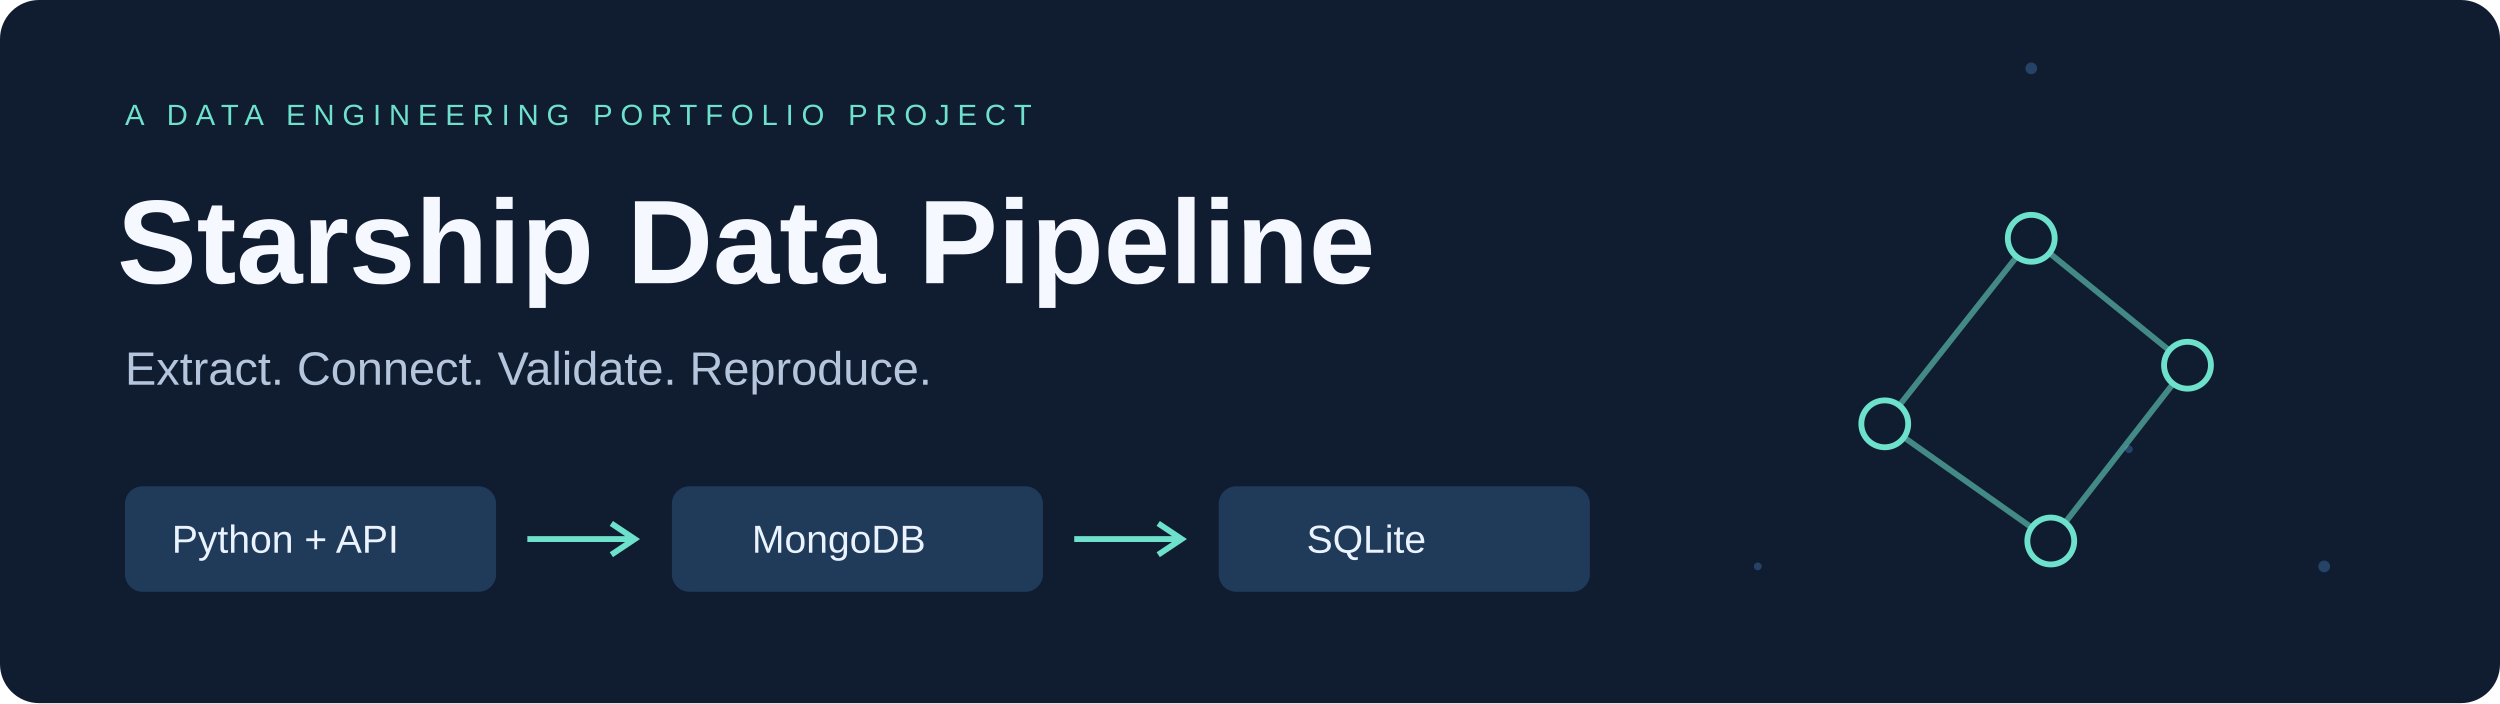
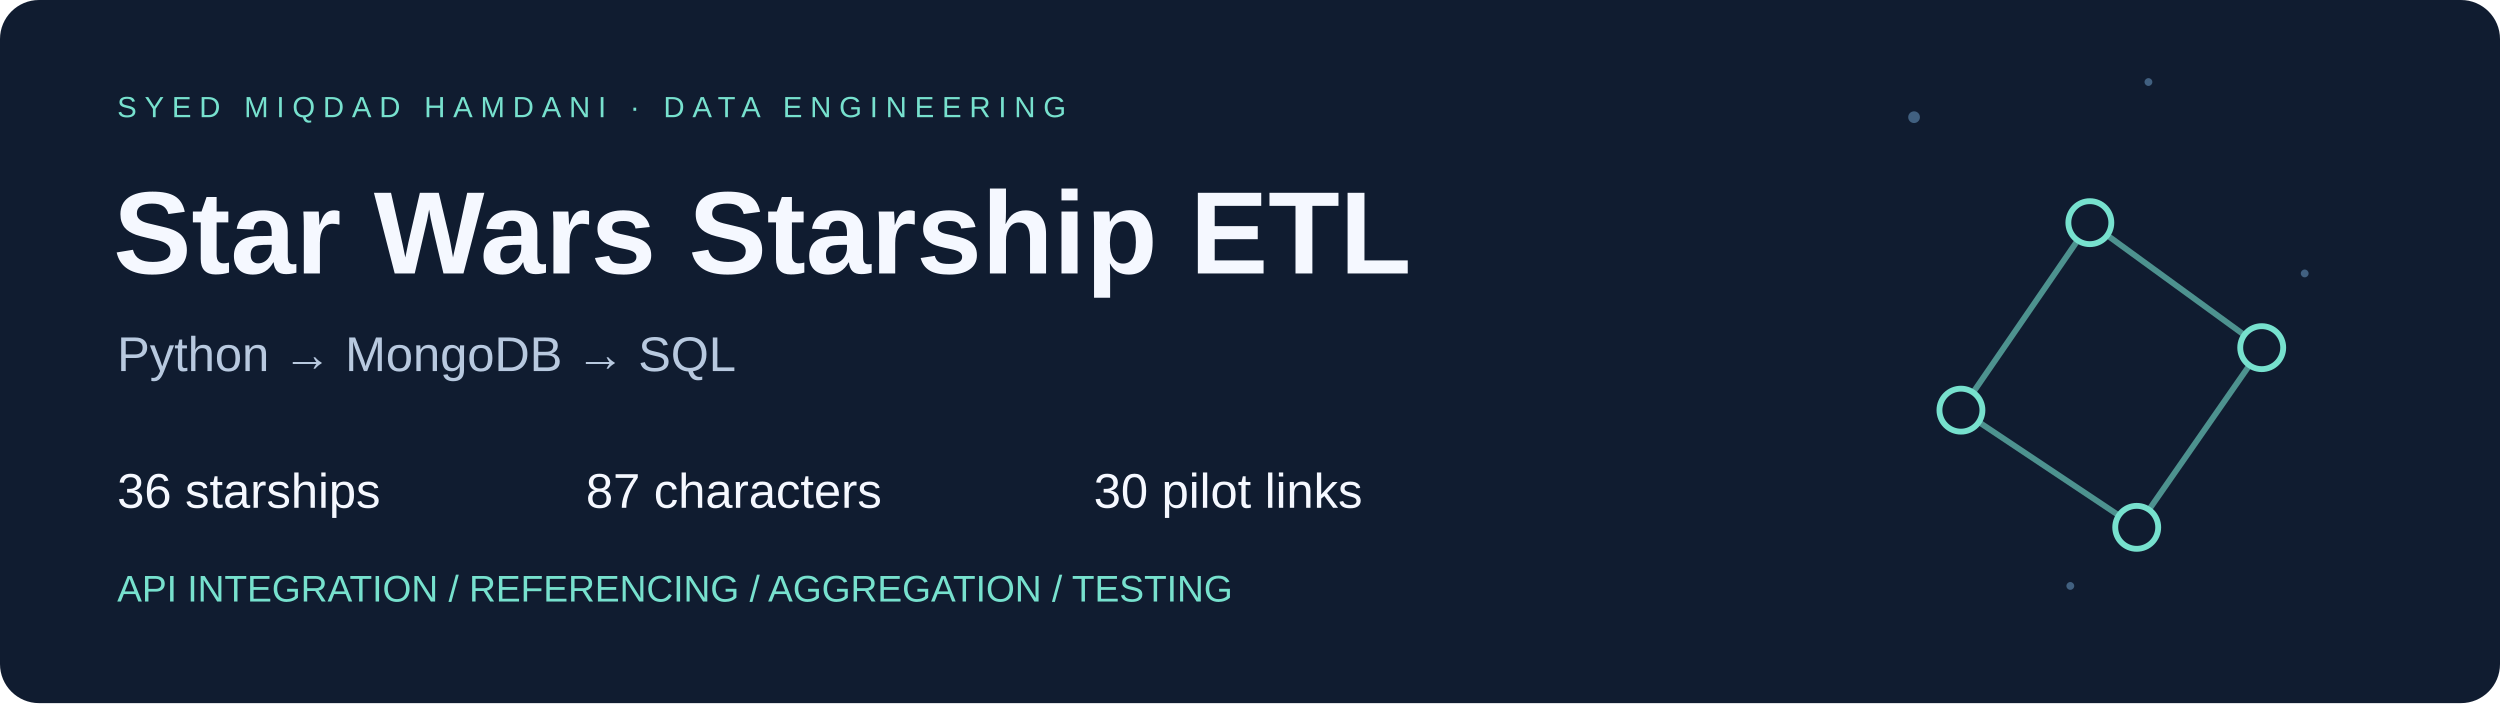
- <svg xmlns="http://www.w3.org/2000/svg" width="1280" height="360" viewBox="0 0 1280 360" role="img" aria-labelledby="title desc">
+ <svg xmlns="http://www.w3.org/2000/svg" width="1280" height="360" viewBox="0 0 1280 360" role="img" aria-labelledby="title description">
  <rect width="1280" height="360" rx="20" fill="#101c30" />
-   <g fill="#254366">
-     <circle cx="1040" cy="35" r="3" />
-     <circle cx="1190" cy="290" r="3" />
-     <circle cx="1090" cy="230" r="2" />
-     <circle cx="900" cy="290" r="2" />
+   <g fill="#416080">
+     <circle cx="1100" cy="42" r="2" />
+     <circle cx="1180" cy="140" r="2" />
+     <circle cx="1060" cy="300" r="2" />
+     <circle cx="980" cy="60" r="3" />
  </g>
-   <text x="64" y="64" font-family="Arial,sans-serif" font-size="15" letter-spacing="4" fill="#6de1cc">A DATA ENGINEERING PORTFOLIO PROJECT</text>
-   <text x="60" y="145" font-family="Arial,sans-serif" font-size="61" font-weight="700" fill="#f5f8ff">Starship Data Pipeline</text>
-   <text x="64" y="197" font-family="Arial,sans-serif" font-size="24" fill="#b4c5dc">Extract. Connect. Validate. Reproduce.</text>
-   <g font-family="Arial,sans-serif" font-size="20" fill="#eaf3ff">
-     <rect x="64" y="249" width="190" height="54" rx="9" fill="#203b59" />
-     <text x="88" y="283">Python + API</text>
-     <path d="M270 276h55m-12-8 12 8-12 8" stroke="#6de1cc" stroke-width="3" fill="none" />
-     <rect x="344" y="249" width="190" height="54" rx="9" fill="#203b59" />
-     <text x="385" y="283">MongoDB</text>
-     <path d="M550 276h55m-12-8 12 8-12 8" stroke="#6de1cc" stroke-width="3" fill="none" />
-     <rect x="624" y="249" width="190" height="54" rx="9" fill="#203b59" />
-     <text x="669" y="283">SQLite</text>
-   </g>
-   <g fill="none" stroke="#6de1cc" stroke-width="3">
-     <path d="m1040 122 80 65-70 90-85-60z" opacity=".55" />
-     <circle cx="1040" cy="122" r="12" fill="#101c30" />
-     <circle cx="1120" cy="187" r="12" fill="#101c30" />
-     <circle cx="1050" cy="277" r="12" fill="#101c30" />
-     <circle cx="965" cy="217" r="12" fill="#101c30" />
+   <text x="60" y="60" font-family="Arial,sans-serif" font-size="15" letter-spacing="4" fill="#77e1ce">SYED MIQDAD HAMDANI · DATA ENGINEERING</text>
+   <text x="58" y="140" font-family="Arial,sans-serif" font-size="60" font-weight="700" fill="#f5f8ff">Star Wars Starship ETL</text>
+   <text x="60" y="190" font-family="Arial,sans-serif" font-size="25" fill="#b8c9df">Python → MongoDB → SQL</text>
+   <text x="60" y="260" font-family="Arial,sans-serif" font-size="25" fill="#f5f8ff">36 starships</text>
+   <text x="300" y="260" font-family="Arial,sans-serif" font-size="25" fill="#f5f8ff">87 characters</text>
+   <text x="560" y="260" font-family="Arial,sans-serif" font-size="25" fill="#f5f8ff">30 pilot links</text>
+   <text x="60" y="308" font-family="Arial,sans-serif" font-size="19" fill="#77e1ce">API INTEGRATION  /  REFERENCING  /  AGGREGATION  /  TESTING</text>
+   <g stroke="#77e1ce" stroke-width="3" fill="none">
+     <path d="m1070 114 88 64-64 92-90-60z" opacity=".6" />
+     <circle cx="1070" cy="114" r="11" fill="#101c30" />
+     <circle cx="1158" cy="178" r="11" fill="#101c30" />
+     <circle cx="1094" cy="270" r="11" fill="#101c30" />
+     <circle cx="1004" cy="210" r="11" fill="#101c30" />
  </g>
</svg>
